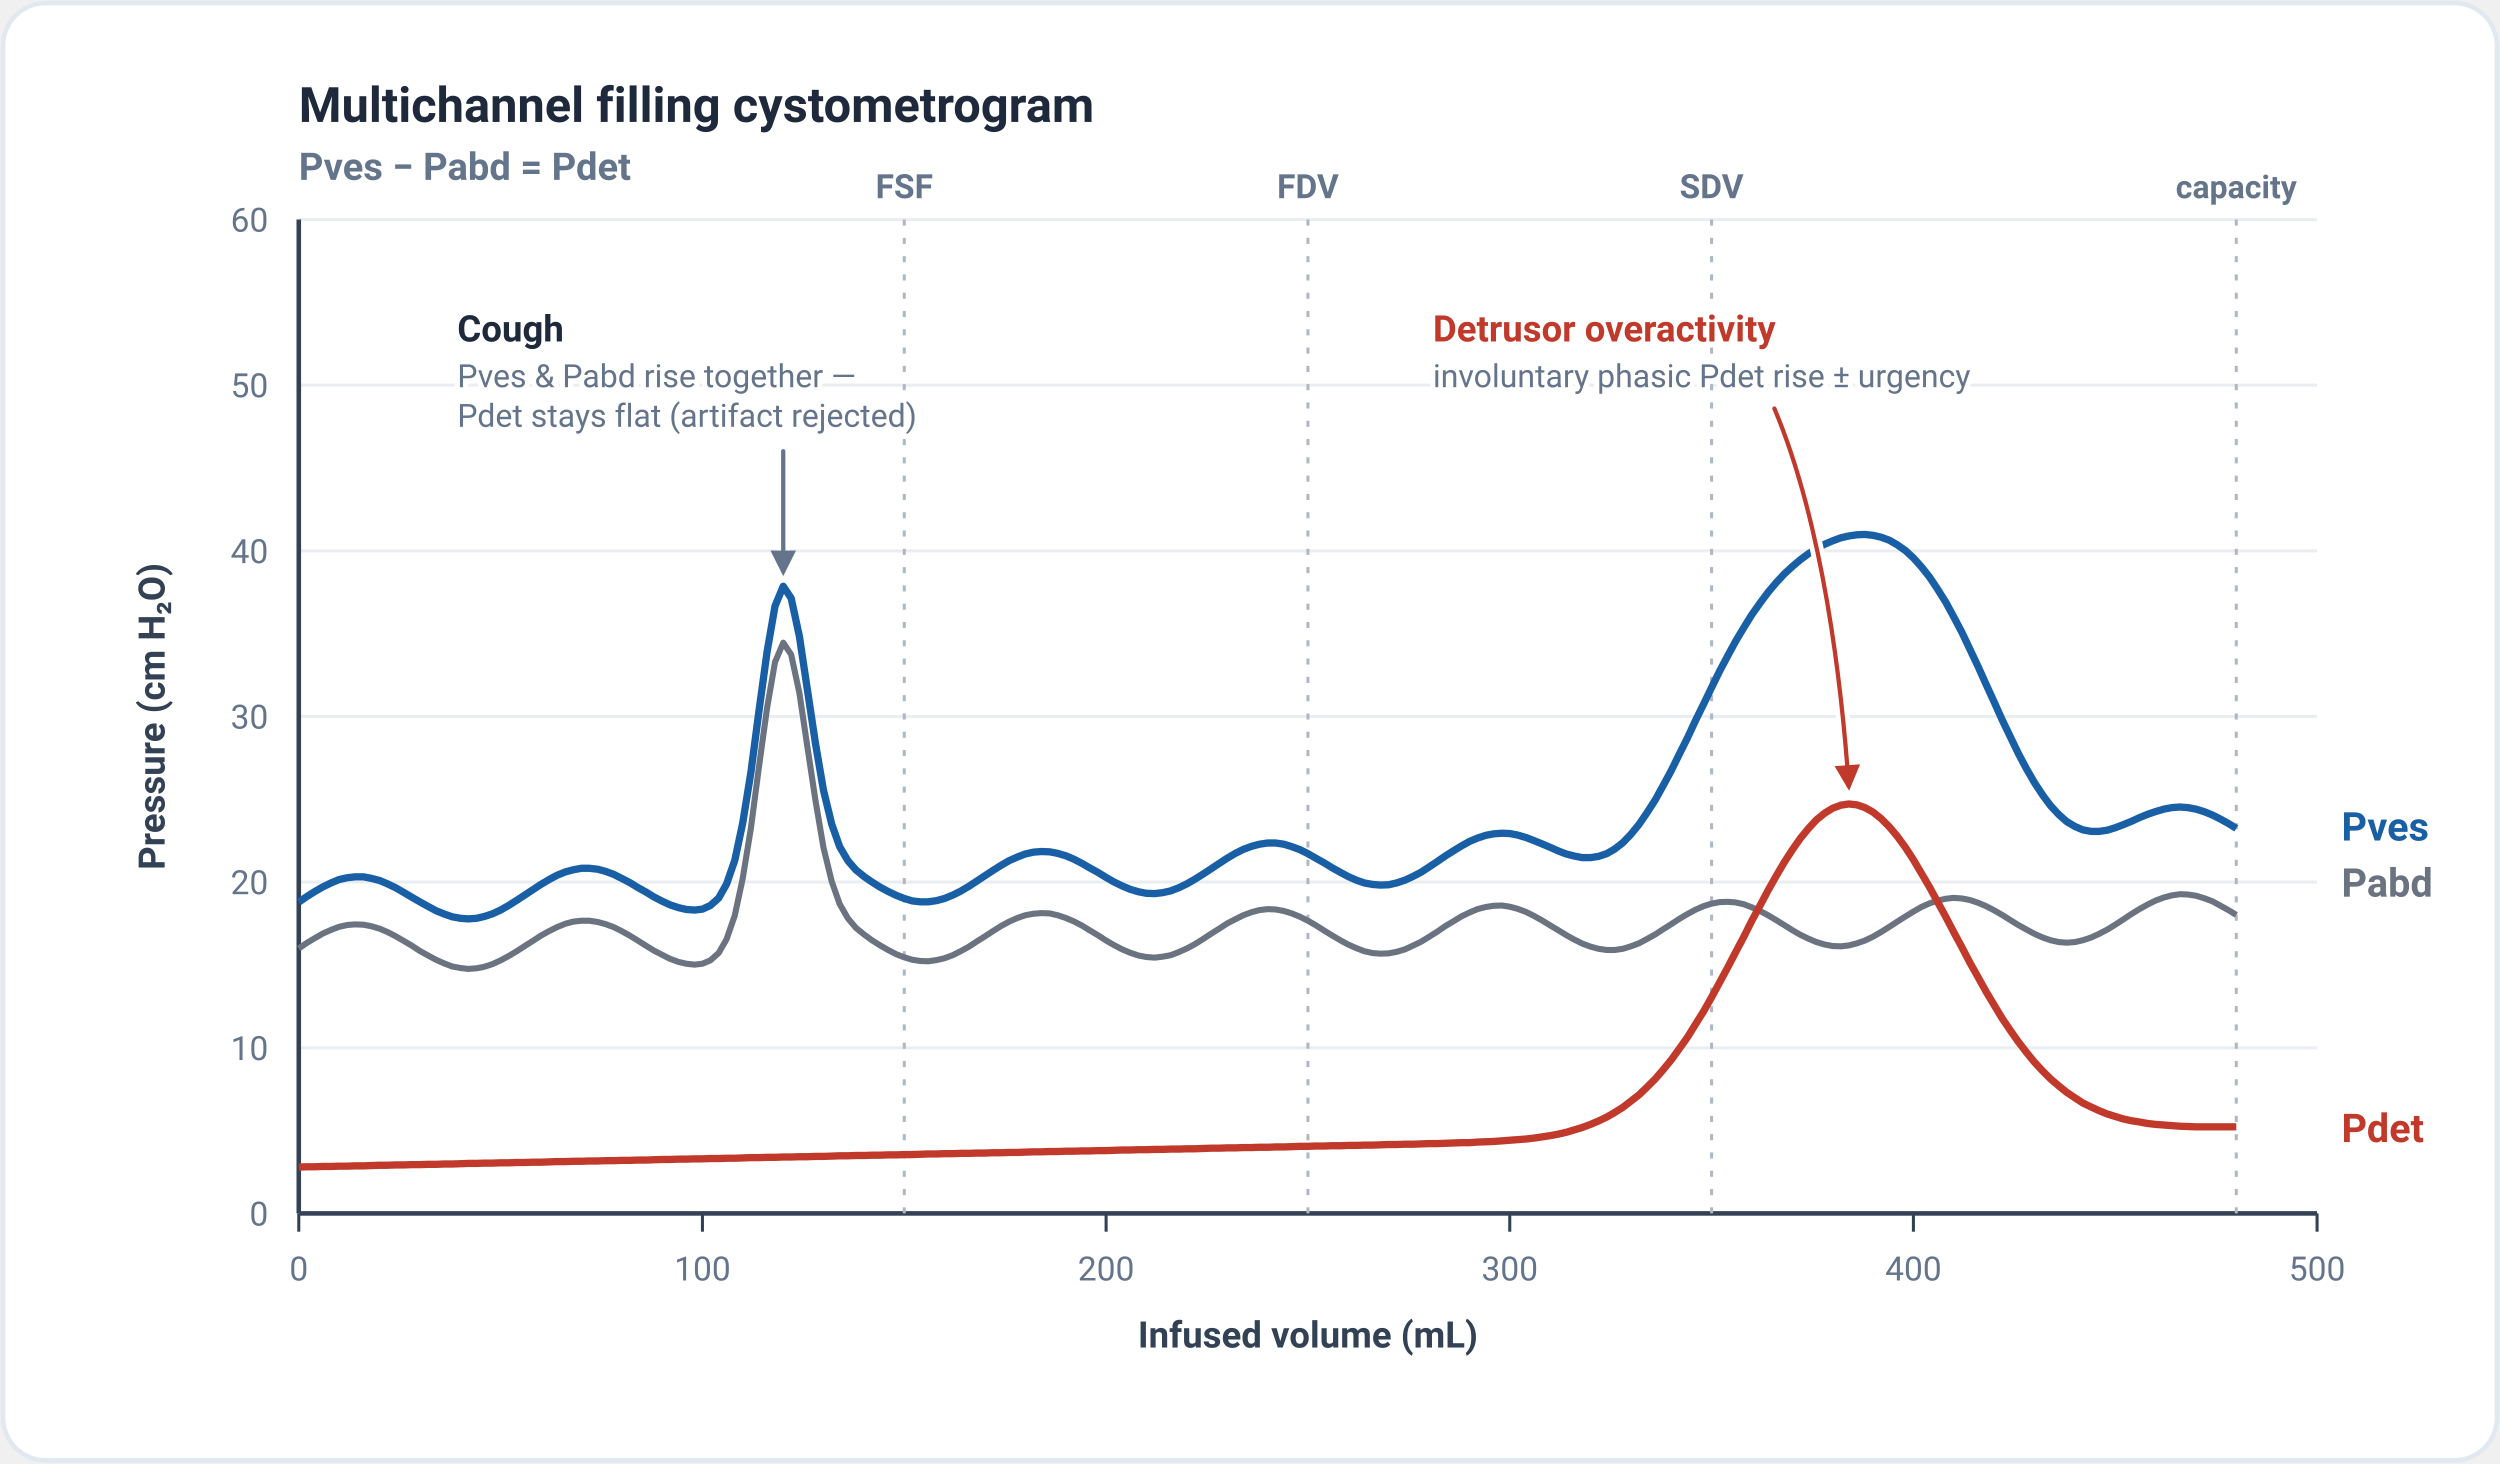
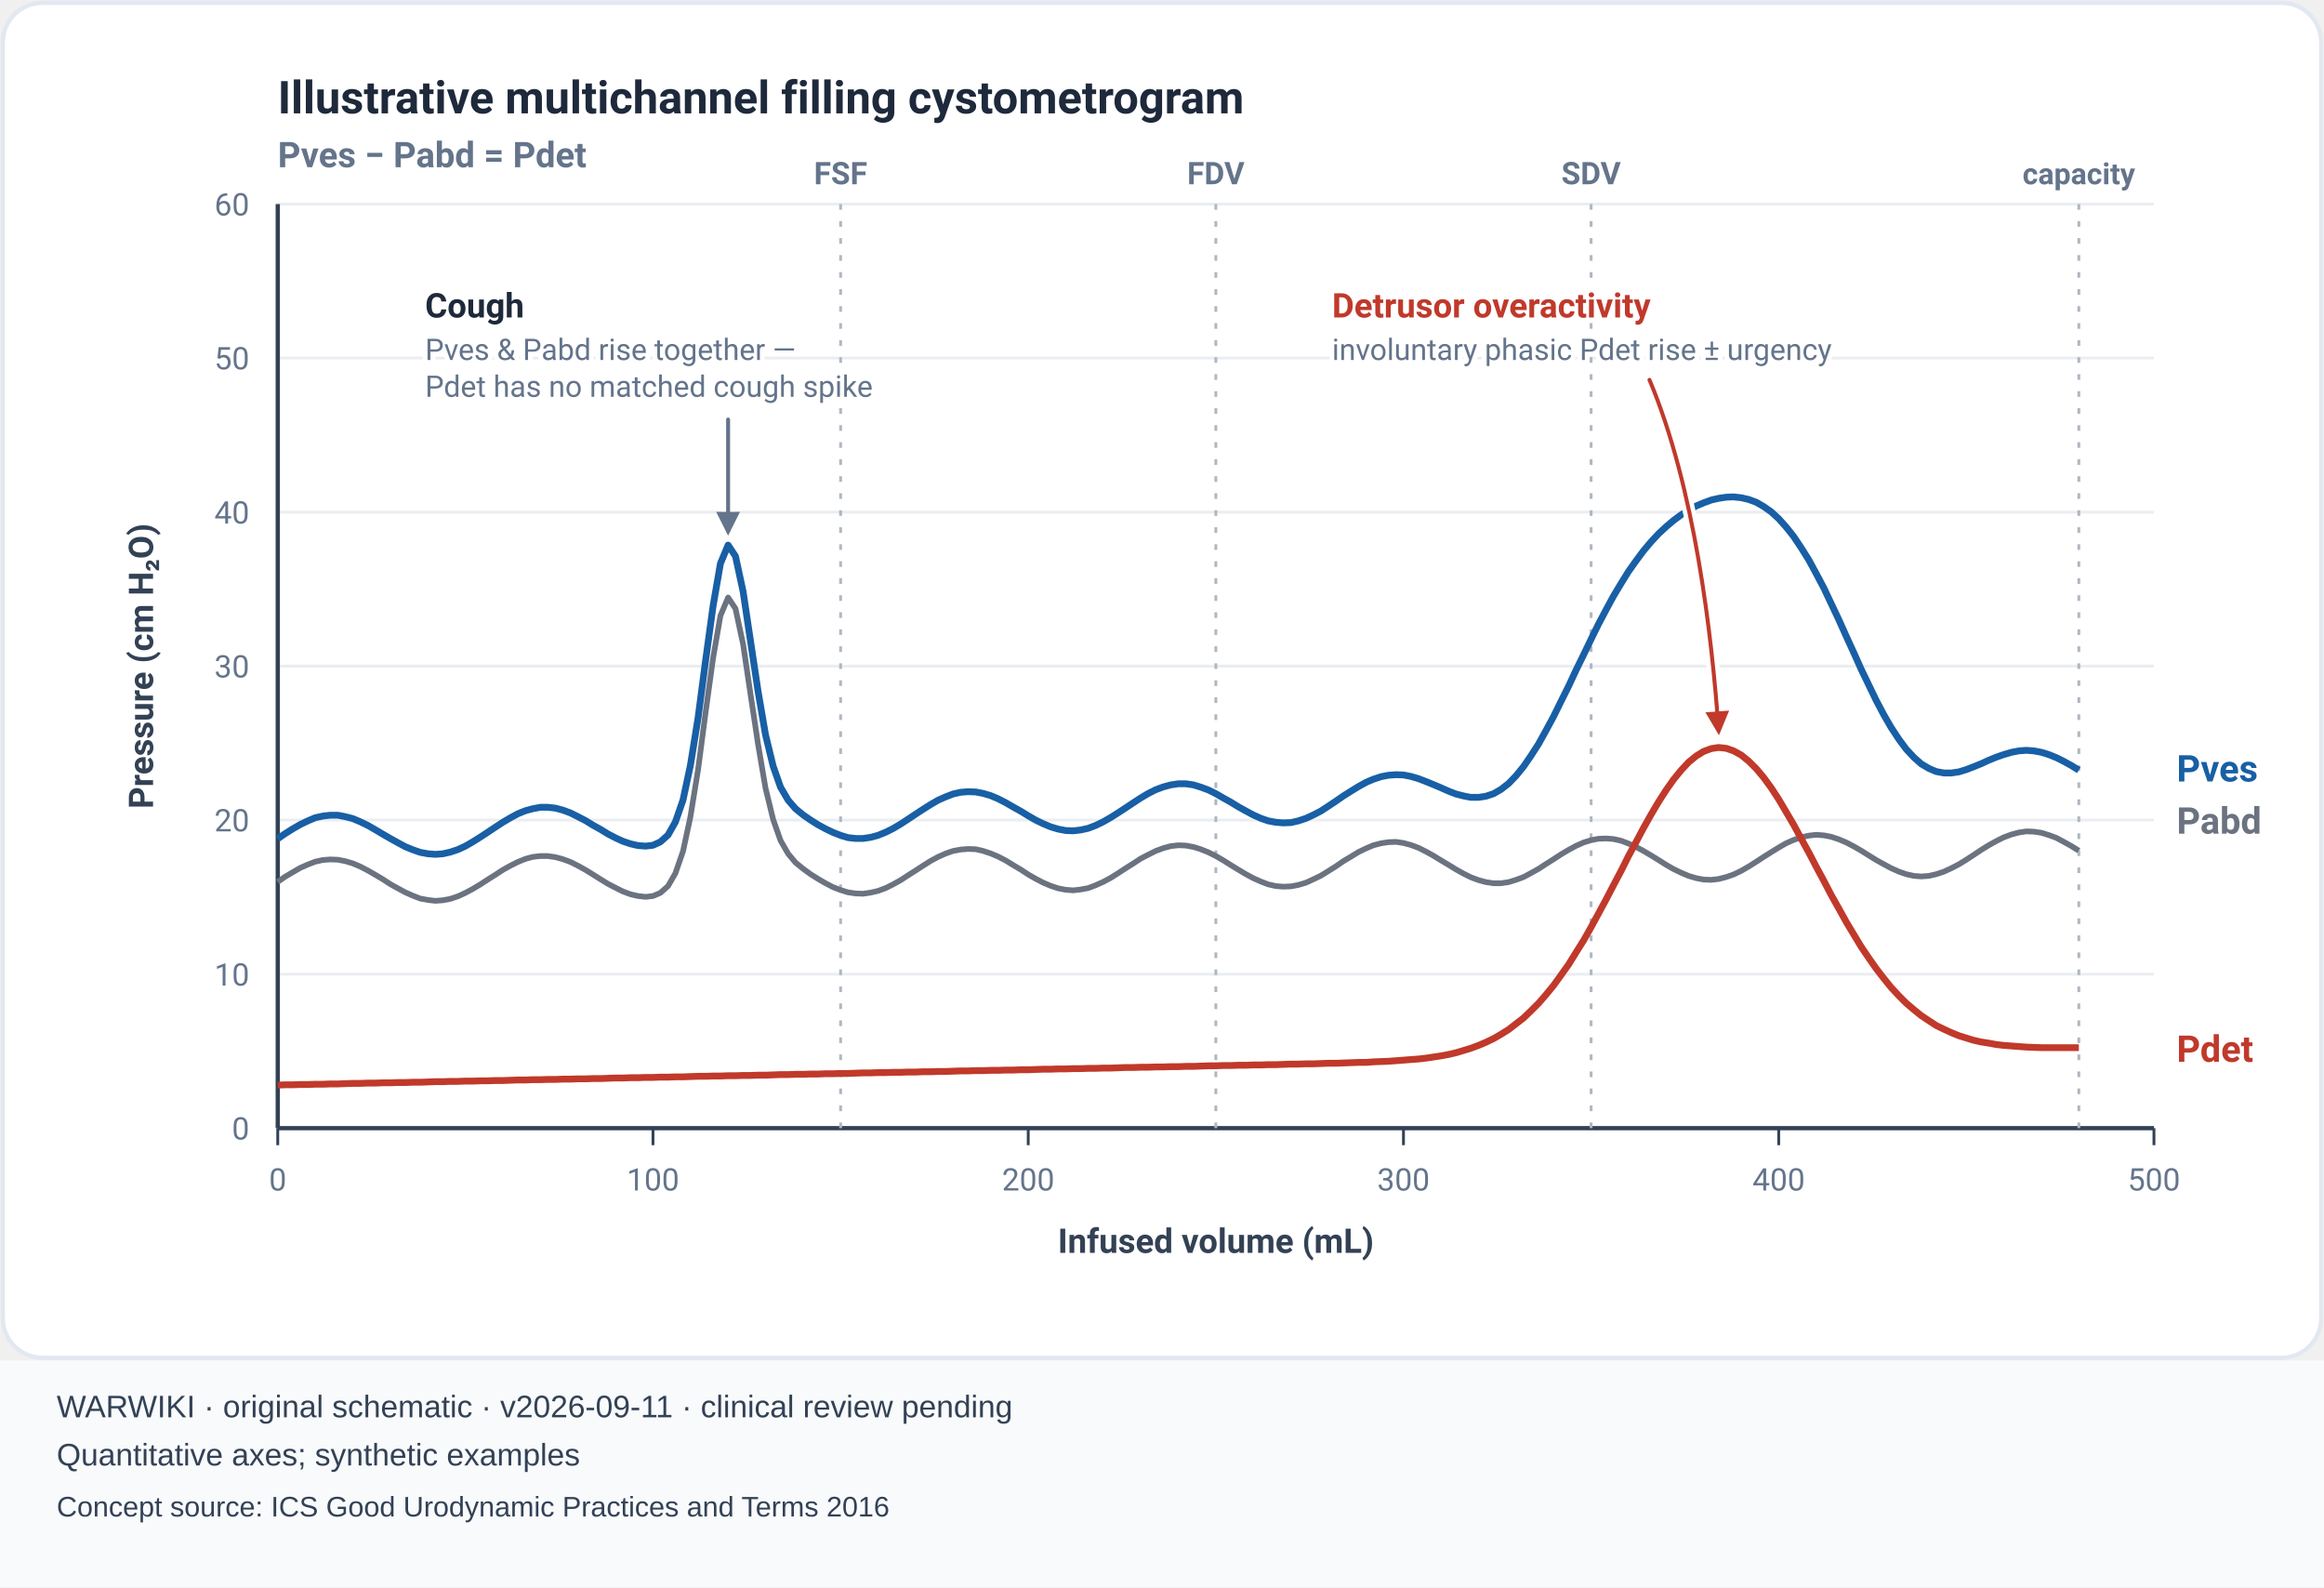
- <svg xmlns="http://www.w3.org/2000/svg" viewBox="0 0 820 480" width="820" height="480" role="img" aria-label="Schematic multichannel filling cystometrogram showing Pves, Pabd and Pdet channels, sensory milestones, a cough artifact rejected by pressure subtraction, and a phasic detrusor-overactivity wave on Pdet.">
+ <svg xmlns="http://www.w3.org/2000/svg" viewBox="0 0 820 560" width="820" height="560" role="img" aria-labelledby="figure-title figure-description">
  <defs>
    <marker id="arrowMut" viewBox="0 0 10 10" refX="8" refY="5" markerWidth="6" markerHeight="6" orient="auto-start-reverse">
      <path d="M0,0 L10,5 L0,10 z" fill="#64748B" />
    </marker>
    <marker id="arrowDet" viewBox="0 0 10 10" refX="8" refY="5" markerWidth="6" markerHeight="6" orient="auto-start-reverse">
      <path d="M0,0 L10,5 L0,10 z" fill="#C0392B" />
    </marker>
  </defs>
  <rect x="1" y="1" width="818" height="478" rx="14" fill="#FFFFFF" stroke="#E2E8F0" stroke-width="1.5" />
-   <text x="98" y="40" text-anchor="start" font-family="-apple-system, 'Segoe UI', Roboto, Helvetica, Arial, sans-serif" font-size="16" font-weight="700" fill="#1E293B">Multichannel filling cystometrogram</text>
+   <text x="98" y="40" text-anchor="start" font-family="-apple-system, 'Segoe UI', Roboto, Helvetica, Arial, sans-serif" font-size="16" font-weight="700" fill="#1E293B">Illustrative multichannel filling cystometrogram</text>
  <text x="98" y="59" text-anchor="start" font-family="-apple-system, 'Segoe UI', Roboto, Helvetica, Arial, sans-serif" font-size="12.5" font-weight="600" fill="#64748B">Pves − Pabd = Pdet</text>
  <line x1="98" y1="398" x2="760" y2="398" stroke="#EAEDF1" stroke-width="1" />
  <text x="88" y="402" text-anchor="end" font-family="-apple-system, 'Segoe UI', Roboto, Helvetica, Arial, sans-serif" font-size="11" font-weight="400" fill="#64748B">0</text>
  <line x1="98" y1="343.7" x2="760" y2="343.7" stroke="#EAEDF1" stroke-width="1" />
  <text x="88" y="347.7" text-anchor="end" font-family="-apple-system, 'Segoe UI', Roboto, Helvetica, Arial, sans-serif" font-size="11" font-weight="400" fill="#64748B">10</text>
  <line x1="98" y1="289.3" x2="760" y2="289.3" stroke="#EAEDF1" stroke-width="1" />
  <text x="88" y="293.3" text-anchor="end" font-family="-apple-system, 'Segoe UI', Roboto, Helvetica, Arial, sans-serif" font-size="11" font-weight="400" fill="#64748B">20</text>
  <line x1="98" y1="235" x2="760" y2="235" stroke="#EAEDF1" stroke-width="1" />
  <text x="88" y="239" text-anchor="end" font-family="-apple-system, 'Segoe UI', Roboto, Helvetica, Arial, sans-serif" font-size="11" font-weight="400" fill="#64748B">30</text>
  <line x1="98" y1="180.7" x2="760" y2="180.7" stroke="#EAEDF1" stroke-width="1" />
  <text x="88" y="184.7" text-anchor="end" font-family="-apple-system, 'Segoe UI', Roboto, Helvetica, Arial, sans-serif" font-size="11" font-weight="400" fill="#64748B">40</text>
  <line x1="98" y1="126.3" x2="760" y2="126.3" stroke="#EAEDF1" stroke-width="1" />
  <text x="88" y="130.3" text-anchor="end" font-family="-apple-system, 'Segoe UI', Roboto, Helvetica, Arial, sans-serif" font-size="11" font-weight="400" fill="#64748B">50</text>
  <line x1="98" y1="72" x2="760" y2="72" stroke="#EAEDF1" stroke-width="1" />
  <text x="88" y="76" text-anchor="end" font-family="-apple-system, 'Segoe UI', Roboto, Helvetica, Arial, sans-serif" font-size="11" font-weight="400" fill="#64748B">60</text>
  <text transform="translate(54,235) rotate(-90)" text-anchor="middle" font-family="-apple-system, 'Segoe UI', Roboto, Helvetica, Arial, sans-serif" font-size="12" font-weight="600" fill="#334155">Pressure (cm H₂O)</text>
  <line x1="98" y1="398" x2="98" y2="404" stroke="#334155" stroke-width="1" />
  <text x="98" y="420" text-anchor="middle" font-family="-apple-system, 'Segoe UI', Roboto, Helvetica, Arial, sans-serif" font-size="11" font-weight="400" fill="#64748B">0</text>
  <line x1="230.4" y1="398" x2="230.4" y2="404" stroke="#334155" stroke-width="1" />
  <text x="230.4" y="420" text-anchor="middle" font-family="-apple-system, 'Segoe UI', Roboto, Helvetica, Arial, sans-serif" font-size="11" font-weight="400" fill="#64748B">100</text>
  <line x1="362.8" y1="398" x2="362.8" y2="404" stroke="#334155" stroke-width="1" />
  <text x="362.8" y="420" text-anchor="middle" font-family="-apple-system, 'Segoe UI', Roboto, Helvetica, Arial, sans-serif" font-size="11" font-weight="400" fill="#64748B">200</text>
  <line x1="495.2" y1="398" x2="495.2" y2="404" stroke="#334155" stroke-width="1" />
  <text x="495.2" y="420" text-anchor="middle" font-family="-apple-system, 'Segoe UI', Roboto, Helvetica, Arial, sans-serif" font-size="11" font-weight="400" fill="#64748B">300</text>
  <line x1="627.6" y1="398" x2="627.6" y2="404" stroke="#334155" stroke-width="1" />
  <text x="627.6" y="420" text-anchor="middle" font-family="-apple-system, 'Segoe UI', Roboto, Helvetica, Arial, sans-serif" font-size="11" font-weight="400" fill="#64748B">400</text>
  <line x1="760" y1="398" x2="760" y2="404" stroke="#334155" stroke-width="1" />
  <text x="760" y="420" text-anchor="middle" font-family="-apple-system, 'Segoe UI', Roboto, Helvetica, Arial, sans-serif" font-size="11" font-weight="400" fill="#64748B">500</text>
  <text x="429" y="442" text-anchor="middle" font-family="-apple-system, 'Segoe UI', Roboto, Helvetica, Arial, sans-serif" font-size="12" font-weight="600" fill="#334155">Infused volume (mL)</text>
  <line x1="98" y1="72" x2="98" y2="398" stroke="#334155" stroke-width="1.5" />
  <line x1="98" y1="398" x2="760" y2="398" stroke="#334155" stroke-width="1.5" />
  <line x1="296.6" y1="72" x2="296.6" y2="398" stroke="#AEB7C2" stroke-width="1" stroke-dasharray="2 4" />
  <text x="296.6" y="65" text-anchor="middle" font-family="-apple-system, 'Segoe UI', Roboto, Helvetica, Arial, sans-serif" font-size="11" font-weight="600" fill="#64748B" paint-order="stroke" stroke="#FFFFFF" stroke-width="3.4" stroke-linejoin="round">FSF</text>
  <line x1="429" y1="72" x2="429" y2="398" stroke="#AEB7C2" stroke-width="1" stroke-dasharray="2 4" />
  <text x="429" y="65" text-anchor="middle" font-family="-apple-system, 'Segoe UI', Roboto, Helvetica, Arial, sans-serif" font-size="11" font-weight="600" fill="#64748B" paint-order="stroke" stroke="#FFFFFF" stroke-width="3.4" stroke-linejoin="round">FDV</text>
  <line x1="561.4" y1="72" x2="561.4" y2="398" stroke="#AEB7C2" stroke-width="1" stroke-dasharray="2 4" />
  <text x="561.4" y="65" text-anchor="middle" font-family="-apple-system, 'Segoe UI', Roboto, Helvetica, Arial, sans-serif" font-size="11" font-weight="600" fill="#64748B" paint-order="stroke" stroke="#FFFFFF" stroke-width="3.4" stroke-linejoin="round">SDV</text>
  <line x1="733.5" y1="72" x2="733.5" y2="398" stroke="#AEB7C2" stroke-width="1" stroke-dasharray="2 4" />
  <text x="733.5" y="65" text-anchor="middle" font-family="-apple-system, 'Segoe UI', Roboto, Helvetica, Arial, sans-serif" font-size="10.5" font-weight="600" fill="#64748B" paint-order="stroke" stroke="#FFFFFF" stroke-width="3.4" stroke-linejoin="round">capacity</text>
  <polyline fill="none" stroke="#6B7280" stroke-width="2" stroke-linejoin="round" points="98,311.1 100.6,309.3 103.3,307.7 105.9,306.2 108.6,305 111.2,304 113.9,303.4 116.5,303.2 119.2,303.3 121.8,303.8 124.5,304.6 127.1,305.7 129.8,307.1 132.4,308.6 135.1,310.2 137.7,311.9 140.4,313.4 143,314.8 145.7,316 148.3,317 151,317.5 153.6,317.8 156.3,317.6 158.9,317.1 161.6,316.2 164.2,315 166.8,313.6 169.5,312 172.1,310.3 174.8,308.6 177.4,306.9 180.1,305.4 182.7,304.1 185.4,303 188,302.3 190.7,302 193.3,302 196,302.4 198.6,303.1 201.3,304.1 203.9,305.4 206.6,306.9 209.2,308.5 211.9,310.2 214.5,311.8 217.2,313.2 219.8,314.5 222.5,315.5 225.1,316.1 227.8,316.4 230.4,316.1 233,315 235.7,312.6 238.3,308.1 241,300.3 243.6,288.2 246.3,271.6 248.9,251.8 251.6,232.2 254.2,217.2 256.9,210.8 259.5,214.7 262.2,227.3 264.8,244.8 267.5,262.7 270.1,278 272.8,289.1 275.4,296.5 278.1,301.2 280.7,304.3 283.4,306.5 286,308.4 288.7,310.1 291.3,311.6 294,313 296.6,314 299.2,314.8 301.9,315.2 304.5,315.3 307.2,314.9 309.8,314.3 312.5,313.3 315.1,312 317.8,310.5 320.4,308.8 323.1,307.1 325.7,305.4 328.4,303.7 331,302.3 333.7,301.1 336.3,300.2 339,299.7 341.6,299.5 344.3,299.6 346.9,300.2 349.6,301.1 352.2,302.2 354.9,303.6 357.5,305.2 360.2,306.8 362.8,308.5 365.4,310 368.1,311.4 370.7,312.5 373.4,313.4 376,313.9 378.7,314.1 381.3,313.8 384,313.3 386.6,312.3 389.3,311.1 391.9,309.7 394.6,308 397.2,306.3 399.9,304.6 402.5,302.9 405.2,301.5 407.8,300.2 410.5,299.2 413.1,298.5 415.8,298.2 418.4,298.3 421.1,298.8 423.7,299.6 426.4,300.7 429,302 431.6,303.5 434.3,305.2 436.9,306.8 439.6,308.4 442.2,309.8 444.9,311 447.5,312 450.2,312.6 452.8,312.8 455.5,312.7 458.1,312.2 460.8,311.4 463.4,310.2 466.1,308.9 468.7,307.3 471.4,305.6 474,303.8 476.7,302.2 479.3,300.6 482,299.3 484.6,298.2 487.3,297.5 489.9,297.1 492.6,297 495.2,297.4 497.8,298.1 500.5,299.1 503.1,300.4 505.8,301.9 508.4,303.5 511.1,305.1 513.7,306.7 516.4,308.2 519,309.5 521.7,310.5 524.3,311.2 527,311.6 529.6,311.6 532.3,311.2 534.9,310.4 537.6,309.4 540.2,308 542.9,306.5 545.5,304.8 548.2,303.1 550.8,301.4 553.5,299.8 556.1,298.4 558.8,297.2 561.4,296.4 564,295.9 566.7,295.8 569.3,296 572,296.6 574.6,297.6 577.3,298.8 579.9,300.2 582.6,301.8 585.2,303.4 587.9,305.1 590.5,306.6 593.2,307.9 595.8,309 598.5,309.8 601.1,310.3 603.8,310.4 606.4,310.1 609.1,309.4 611.7,308.5 614.4,307.2 617,305.7 619.7,304 622.3,302.3 625,300.6 627.6,299 630.2,297.5 632.9,296.3 635.5,295.4 638.2,294.8 640.8,294.5 643.5,294.7 646.1,295.2 648.8,296.1 651.4,297.2 654.1,298.6 656.7,300.1 659.4,301.8 662,303.4 664.7,304.9 667.3,306.3 670,307.5 672.6,308.4 675.3,309 677.9,309.2 680.6,309 683.2,308.4 685.9,307.5 688.5,306.3 691.2,304.9 693.8,303.3 696.4,301.6 699.1,299.8 701.7,298.2 704.4,296.7 707,295.4 709.7,294.4 712.3,293.7 715,293.3 717.6,293.4 720.3,293.8 722.9,294.6 725.6,295.6 728.2,297 730.9,298.5 733.5,300.1" />
  <polyline fill="none" stroke="#C0392B" stroke-width="2.4" stroke-linejoin="round" points="98,382.8 100.6,382.7 103.3,382.7 105.9,382.6 108.6,382.6 111.2,382.5 113.9,382.5 116.5,382.4 119.2,382.4 121.8,382.3 124.5,382.2 127.1,382.2 129.8,382.1 132.4,382.1 135.1,382 137.7,382 140.4,381.9 143,381.9 145.7,381.8 148.3,381.8 151,381.7 153.6,381.6 156.3,381.6 158.9,381.5 161.6,381.5 164.2,381.4 166.8,381.4 169.5,381.3 172.1,381.3 174.8,381.2 177.4,381.2 180.1,381.1 182.7,381 185.4,381 188,380.9 190.7,380.9 193.3,380.8 196,380.8 198.6,380.7 201.3,380.7 203.9,380.6 206.6,380.6 209.2,380.5 211.9,380.5 214.5,380.4 217.2,380.3 219.8,380.3 222.5,380.2 225.1,380.2 227.8,380.1 230.4,380.1 233,380 235.7,380 238.3,379.9 241,379.9 243.6,379.8 246.3,379.7 248.9,379.7 251.6,379.6 254.2,379.6 256.9,379.5 259.5,379.5 262.2,379.4 264.8,379.4 267.5,379.3 270.1,379.3 272.8,379.2 275.4,379.1 278.1,379.1 280.7,379 283.4,379 286,378.9 288.7,378.9 291.3,378.8 294,378.8 296.6,378.7 299.2,378.7 301.9,378.6 304.5,378.5 307.2,378.5 309.8,378.4 312.5,378.4 315.1,378.3 317.8,378.3 320.4,378.2 323.1,378.2 325.7,378.1 328.4,378.1 331,378 333.7,378 336.3,377.9 339,377.8 341.6,377.8 344.3,377.7 346.9,377.7 349.6,377.6 352.2,377.6 354.9,377.5 357.5,377.5 360.2,377.4 362.8,377.4 365.4,377.3 368.1,377.2 370.7,377.2 373.4,377.1 376,377.1 378.7,377 381.3,377 384,376.9 386.6,376.9 389.3,376.8 391.9,376.8 394.6,376.7 397.2,376.6 399.9,376.6 402.5,376.5 405.2,376.5 407.8,376.4 410.5,376.4 413.1,376.3 415.8,376.3 418.4,376.2 421.1,376.2 423.7,376.1 426.4,376 429,376 431.6,375.9 434.3,375.9 436.9,375.8 439.6,375.8 442.2,375.7 444.9,375.7 447.5,375.6 450.2,375.6 452.8,375.5 455.5,375.4 458.1,375.4 460.8,375.3 463.4,375.3 466.1,375.2 468.7,375.1 471.4,375.1 474,375 476.7,374.9 479.3,374.8 482,374.8 484.6,374.6 487.3,374.5 489.9,374.4 492.6,374.2 495.2,374 497.8,373.8 500.5,373.6 503.1,373.3 505.8,372.9 508.4,372.5 511.1,372 513.7,371.4 516.4,370.6 519,369.8 521.7,368.8 524.3,367.7 527,366.4 529.6,364.9 532.3,363.2 534.9,361.2 537.6,359.1 540.2,356.6 542.9,353.9 545.5,350.9 548.2,347.6 550.8,344 553.5,340.2 556.1,336 558.8,331.7 561.4,327.1 564,322.3 566.7,317.3 569.3,312.3 572,307.2 574.6,302 577.3,297 579.9,292.1 582.6,287.3 585.2,282.9 587.9,278.7 590.5,275 593.2,271.7 595.8,268.9 598.5,266.7 601.1,265.1 603.8,264.1 606.4,263.7 609.1,264 611.7,264.9 614.4,266.4 617,268.5 619.7,271.2 622.3,274.3 625,278 627.6,282 630.2,286.4 632.9,291 635.5,295.8 638.2,300.7 640.8,305.7 643.5,310.7 646.1,315.7 648.8,320.5 651.4,325.2 654.1,329.7 656.7,334 659.4,338 662,341.7 664.7,345.2 667.3,348.4 670,351.3 672.6,353.9 675.3,356.2 677.9,358.3 680.6,360.1 683.2,361.8 685.9,363.1 688.5,364.3 691.2,365.4 693.8,366.2 696.4,367 699.1,367.6 701.7,368 704.4,368.5 707,368.8 709.7,369 712.3,369.2 715,369.4 717.6,369.5 720.3,369.6 722.9,369.6 725.6,369.6 728.2,369.6 730.9,369.6 733.5,369.6" />
  <polyline fill="none" stroke="#185FA5" stroke-width="2.4" stroke-linejoin="round" points="98,295.9 100.6,294.1 103.3,292.4 105.9,290.9 108.6,289.6 111.2,288.5 113.9,287.9 116.5,287.6 119.2,287.6 121.8,288.1 124.5,288.8 127.1,289.9 129.8,291.2 132.4,292.7 135.1,294.3 137.7,295.8 140.4,297.3 143,298.7 145.7,299.8 148.3,300.7 151,301.2 153.6,301.4 156.3,301.2 158.9,300.6 161.6,299.7 164.2,298.5 166.8,297 169.5,295.3 172.1,293.6 174.8,291.8 177.4,290.1 180.1,288.5 182.7,287.1 185.4,286 188,285.3 190.7,284.8 193.3,284.8 196,285.1 198.6,285.8 201.3,286.8 203.9,288.1 206.6,289.5 209.2,291.1 211.9,292.6 214.5,294.2 217.2,295.6 219.8,296.8 222.5,297.7 225.1,298.3 227.8,298.5 230.4,298.2 233,297 235.7,294.6 238.3,290 241,282.2 243.6,270 246.3,253.3 248.9,233.5 251.6,213.8 254.2,198.8 256.9,192.3 259.5,196.2 262.2,208.7 264.8,226.1 267.5,244 270.1,259.2 272.8,270.3 275.4,277.7 278.1,282.3 280.7,285.3 283.4,287.5 286,289.3 288.7,291 291.3,292.4 294,293.7 296.6,294.7 299.2,295.5 301.9,295.8 304.5,295.8 307.2,295.4 309.8,294.7 312.5,293.6 315.1,292.3 317.8,290.7 320.4,289 323.1,287.2 325.7,285.5 328.4,283.8 331,282.3 333.7,281.1 336.3,280.1 339,279.5 341.6,279.3 344.3,279.4 346.9,279.9 349.6,280.7 352.2,281.8 354.9,283.2 357.5,284.7 360.2,286.2 362.8,287.8 365.4,289.3 368.1,290.6 370.7,291.7 373.4,292.5 376,293 378.7,293.1 381.3,292.8 384,292.2 386.6,291.2 389.3,289.9 391.9,288.4 394.6,286.7 397.2,285 399.9,283.2 402.5,281.5 405.2,279.9 407.8,278.6 410.5,277.6 413.1,276.9 415.8,276.5 418.4,276.5 421.1,276.9 423.7,277.7 426.4,278.7 429,280 431.6,281.5 434.3,283 436.9,284.6 439.6,286.1 442.2,287.5 444.9,288.7 447.5,289.6 450.2,290.1 452.8,290.3 455.5,290.2 458.1,289.6 460.8,288.7 463.4,287.5 466.1,286.1 468.7,284.4 471.4,282.6 474,280.8 476.7,279.1 479.3,277.5 482,276 484.6,274.9 487.3,274 489.9,273.5 492.6,273.3 495.2,273.4 497.8,273.9 500.5,274.7 503.1,275.7 505.8,276.8 508.4,277.9 511.1,279.1 513.7,280.1 516.4,280.8 519,281.3 521.7,281.3 524.3,280.9 527,280 529.6,278.5 532.3,276.4 534.9,273.7 537.6,270.4 540.2,266.6 542.9,262.4 545.5,257.7 548.2,252.7 550.8,247.4 553.5,242 556.1,236.4 558.8,230.9 561.4,225.5 564,220.2 566.7,215.1 569.3,210.3 572,205.8 574.6,201.6 577.3,197.8 579.9,194.3 582.6,191.1 585.2,188.3 587.9,185.8 590.5,183.6 593.2,181.6 595.8,180 598.5,178.5 601.1,177.4 603.8,176.4 606.4,175.8 609.1,175.4 611.7,175.3 614.4,175.6 617,176.2 619.7,177.2 622.3,178.7 625,180.6 627.6,183 630.2,185.9 632.9,189.3 635.5,193.2 638.2,197.5 640.8,202.3 643.5,207.4 646.1,212.9 648.8,218.6 651.4,224.4 654.1,230.3 656.7,236.1 659.4,241.7 662,247.1 664.7,252.2 667.3,256.7 670,260.8 672.6,264.3 675.3,267.2 677.9,269.5 680.6,271.1 683.2,272.2 685.9,272.7 688.5,272.7 691.2,272.3 693.8,271.5 696.4,270.5 699.1,269.4 701.7,268.2 704.4,267.1 707,266.2 709.7,265.4 712.3,264.9 715,264.7 717.6,264.9 720.3,265.4 722.9,266.2 725.6,267.3 728.2,268.6 730.9,270.1 733.5,271.7" />
  <text x="768" y="275.7" text-anchor="start" font-family="-apple-system, 'Segoe UI', Roboto, Helvetica, Arial, sans-serif" font-size="13" font-weight="700" fill="#185FA5" paint-order="stroke" stroke="#FFFFFF" stroke-width="3.4" stroke-linejoin="round">Pves</text>
  <text x="768" y="294.1" text-anchor="start" font-family="-apple-system, 'Segoe UI', Roboto, Helvetica, Arial, sans-serif" font-size="13" font-weight="700" fill="#6B7280" paint-order="stroke" stroke="#FFFFFF" stroke-width="3.4" stroke-linejoin="round">Pabd</text>
  <text x="768" y="374.6" text-anchor="start" font-family="-apple-system, 'Segoe UI', Roboto, Helvetica, Arial, sans-serif" font-size="13" font-weight="700" fill="#C0392B" paint-order="stroke" stroke="#FFFFFF" stroke-width="3.4" stroke-linejoin="round">Pdet</text>
  <path d="M 256.9 148 L 256.9 187.3" fill="none" stroke="#FFFFFF" stroke-width="4.5" stroke-linecap="round" />
  <path d="M 256.9 148 L 256.9 187.3" fill="none" stroke="#64748B" stroke-width="1.4" stroke-linecap="round" marker-end="url(#arrowMut)" />
  <text x="150" y="112" text-anchor="start" font-family="-apple-system, 'Segoe UI', Roboto, Helvetica, Arial, sans-serif" font-size="12" font-weight="700" fill="#1E293B" paint-order="stroke" stroke="#FFFFFF" stroke-width="3.4" stroke-linejoin="round">Cough</text>
  <text x="150" y="127" text-anchor="start" font-family="-apple-system, 'Segoe UI', Roboto, Helvetica, Arial, sans-serif" font-size="10.5" font-weight="400" fill="#64748B" paint-order="stroke" stroke="#FFFFFF" stroke-width="3.4" stroke-linejoin="round">Pves &amp; Pabd rise together —</text>
-   <text x="150" y="140" text-anchor="start" font-family="-apple-system, 'Segoe UI', Roboto, Helvetica, Arial, sans-serif" font-size="10.5" font-weight="400" fill="#64748B" paint-order="stroke" stroke="#FFFFFF" stroke-width="3.4" stroke-linejoin="round">Pdet stays flat (artifact rejected)</text>
+   <text x="150" y="140" text-anchor="start" font-family="-apple-system, 'Segoe UI', Roboto, Helvetica, Arial, sans-serif" font-size="10.5" font-weight="400" fill="#64748B" paint-order="stroke" stroke="#FFFFFF" stroke-width="3.4" stroke-linejoin="round">Pdet has no matched cough spike</text>
  <path d="M 582 134 C 598 172, 604 224, 606.4 257.7" fill="none" stroke="#FFFFFF" stroke-width="4.5" stroke-linecap="round" />
  <path d="M 582 134 C 598 172, 604 224, 606.4 257.7" fill="none" stroke="#C0392B" stroke-width="1.4" stroke-linecap="round" marker-end="url(#arrowDet)" />
  <text x="470" y="112" text-anchor="start" font-family="-apple-system, 'Segoe UI', Roboto, Helvetica, Arial, sans-serif" font-size="12" font-weight="700" fill="#C0392B" paint-order="stroke" stroke="#FFFFFF" stroke-width="3.4" stroke-linejoin="round">Detrusor overactivity</text>
  <text x="470" y="127" text-anchor="start" font-family="-apple-system, 'Segoe UI', Roboto, Helvetica, Arial, sans-serif" font-size="10.5" font-weight="400" fill="#64748B" paint-order="stroke" stroke="#FFFFFF" stroke-width="3.4" stroke-linejoin="round">involuntary phasic Pdet rise ± urgency</text>
+   <g id="figure-provenance">
+     <rect x="0" y="480" width="820" height="80" fill="#F8FAFC" />
+     <text x="20" y="500" font-family="Arial, sans-serif" font-size="11" fill="#334155">WARWIKI · original schematic · v2026-09-11 · clinical review pending</text>
+     <text x="20" y="517" font-family="Arial, sans-serif" font-size="11" fill="#334155">Quantitative axes; synthetic examples</text>
+     <a href="https://www.ics.org/folder/standardisation/current-ics-standardisations/d/international-continence-society-good-urodynamic-practices-and-terms-2016-urodynamics-uroflowmetry-cystometry-and-pressure-flow-study/download">
+       <text x="20" y="535" font-family="Arial, sans-serif" font-size="10" fill="#334155">Concept source: ICS Good Urodynamic Practices and Terms 2016</text>
+     </a>
+   </g>
</svg>
